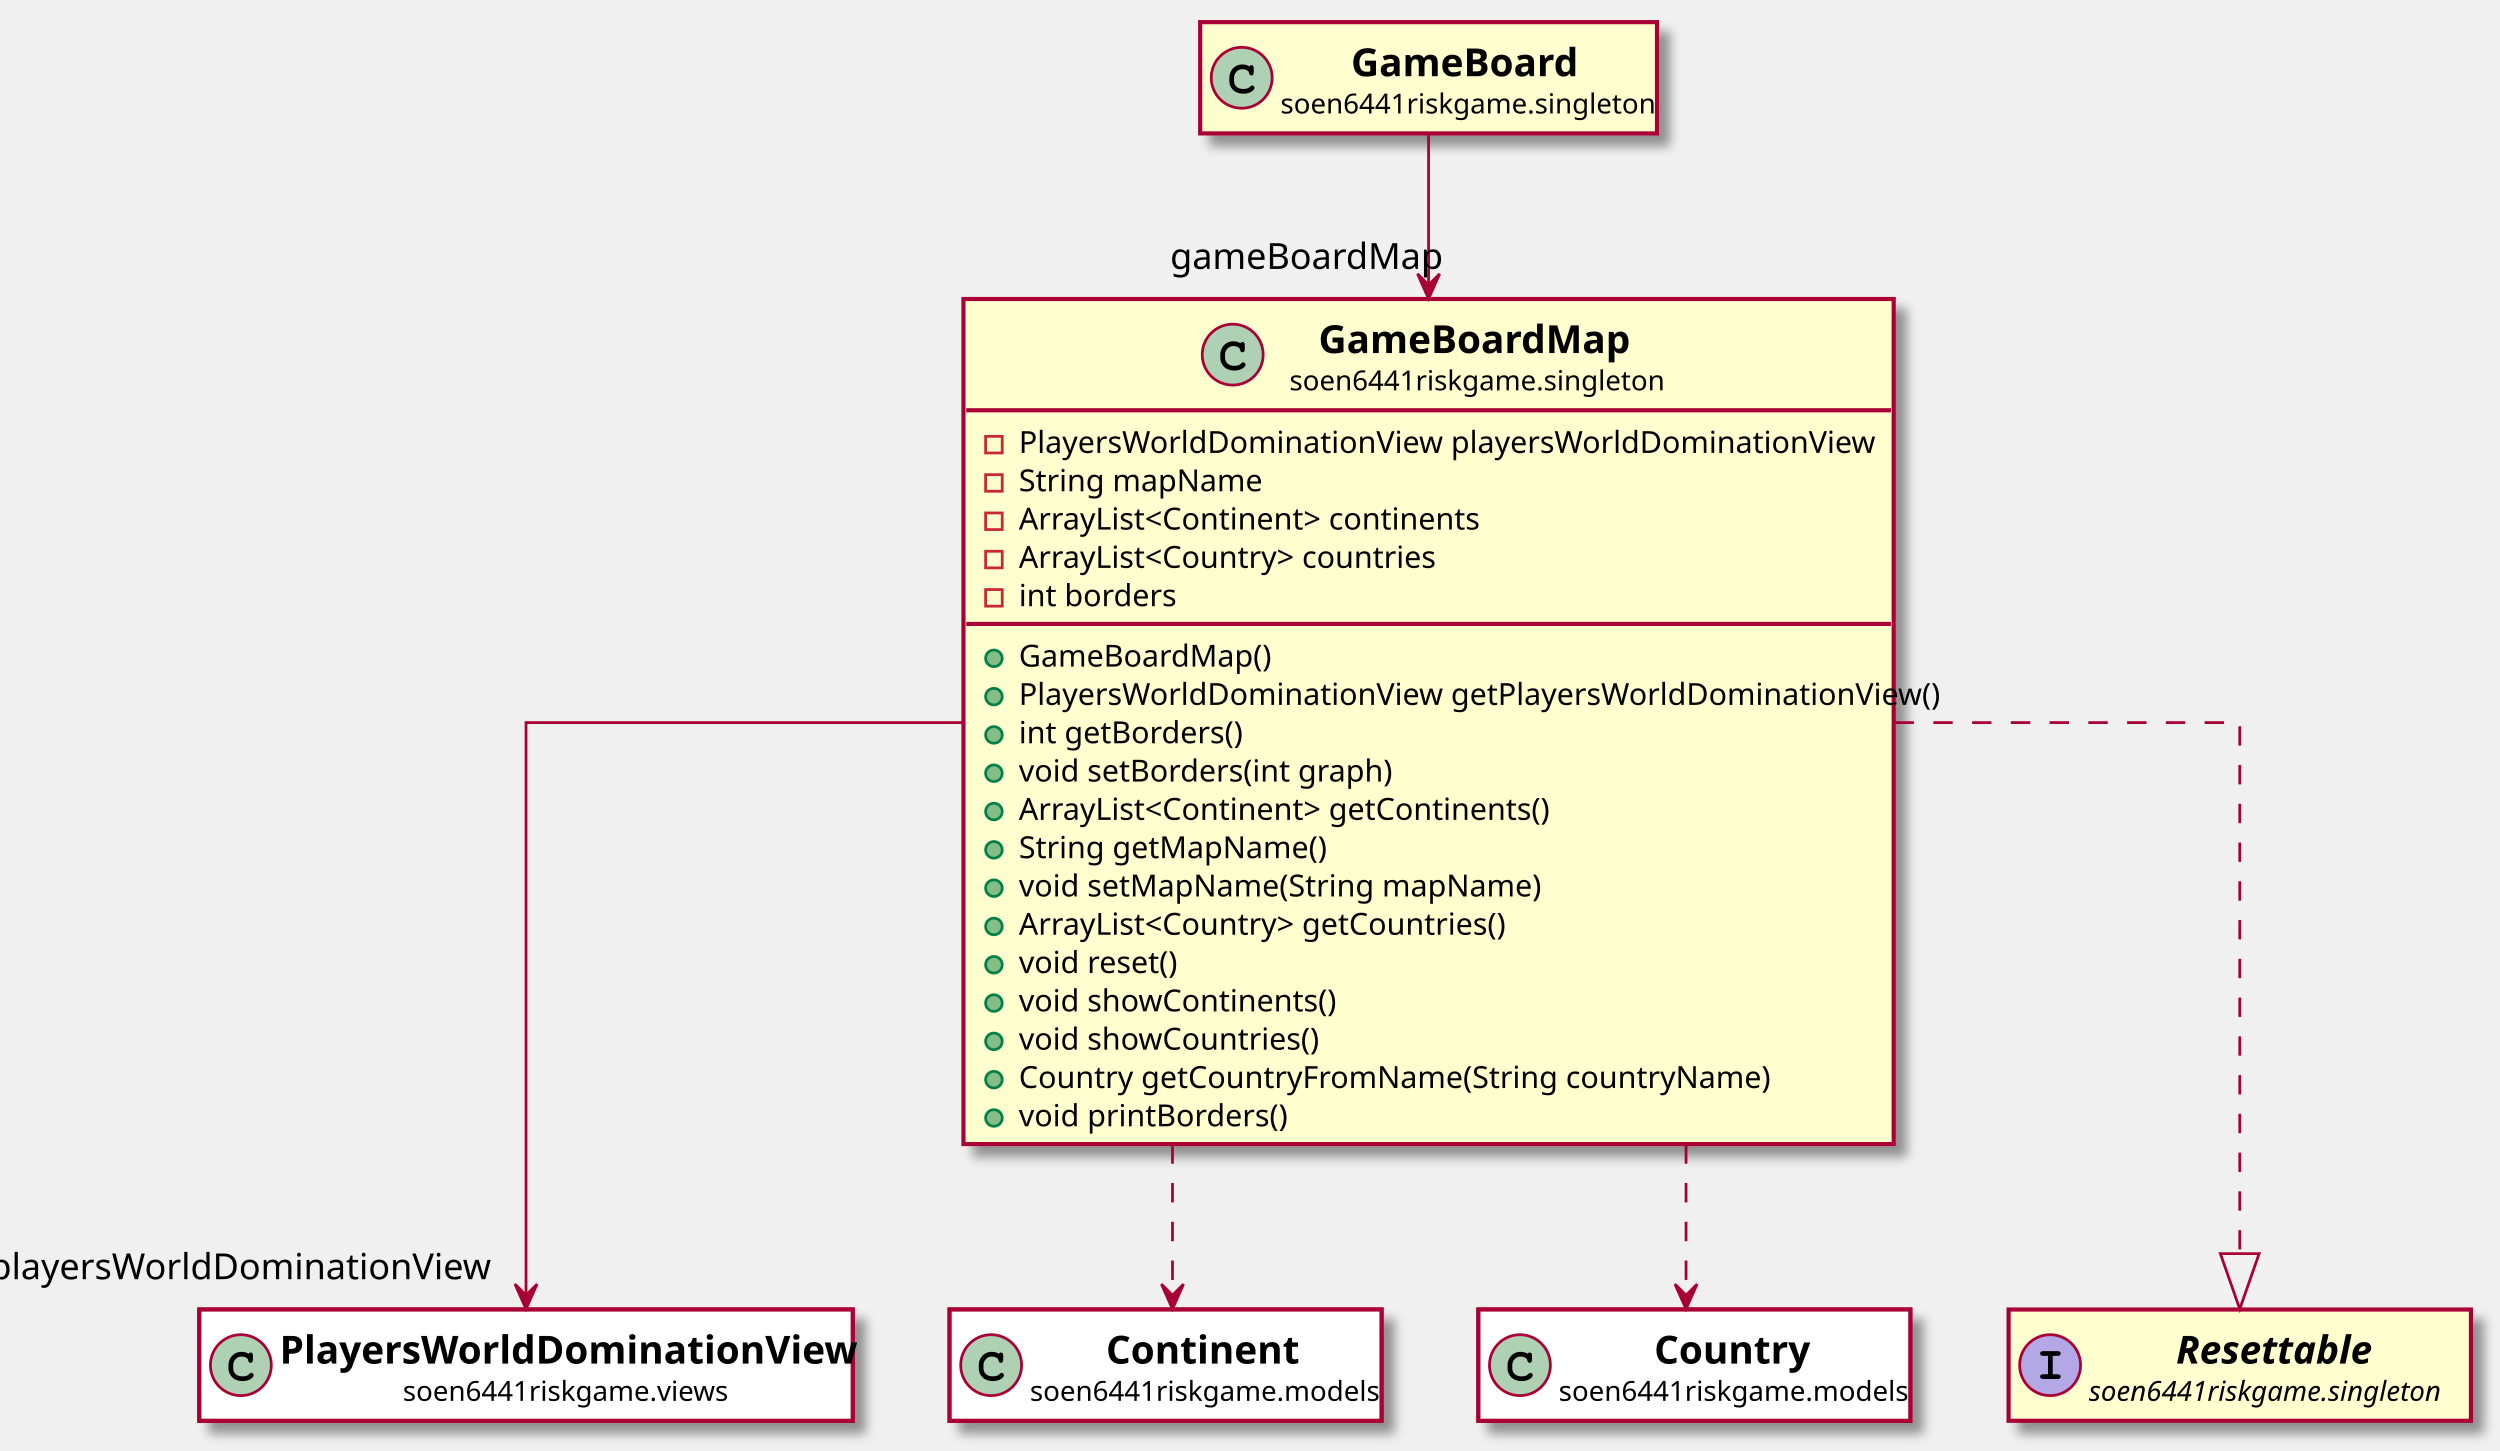
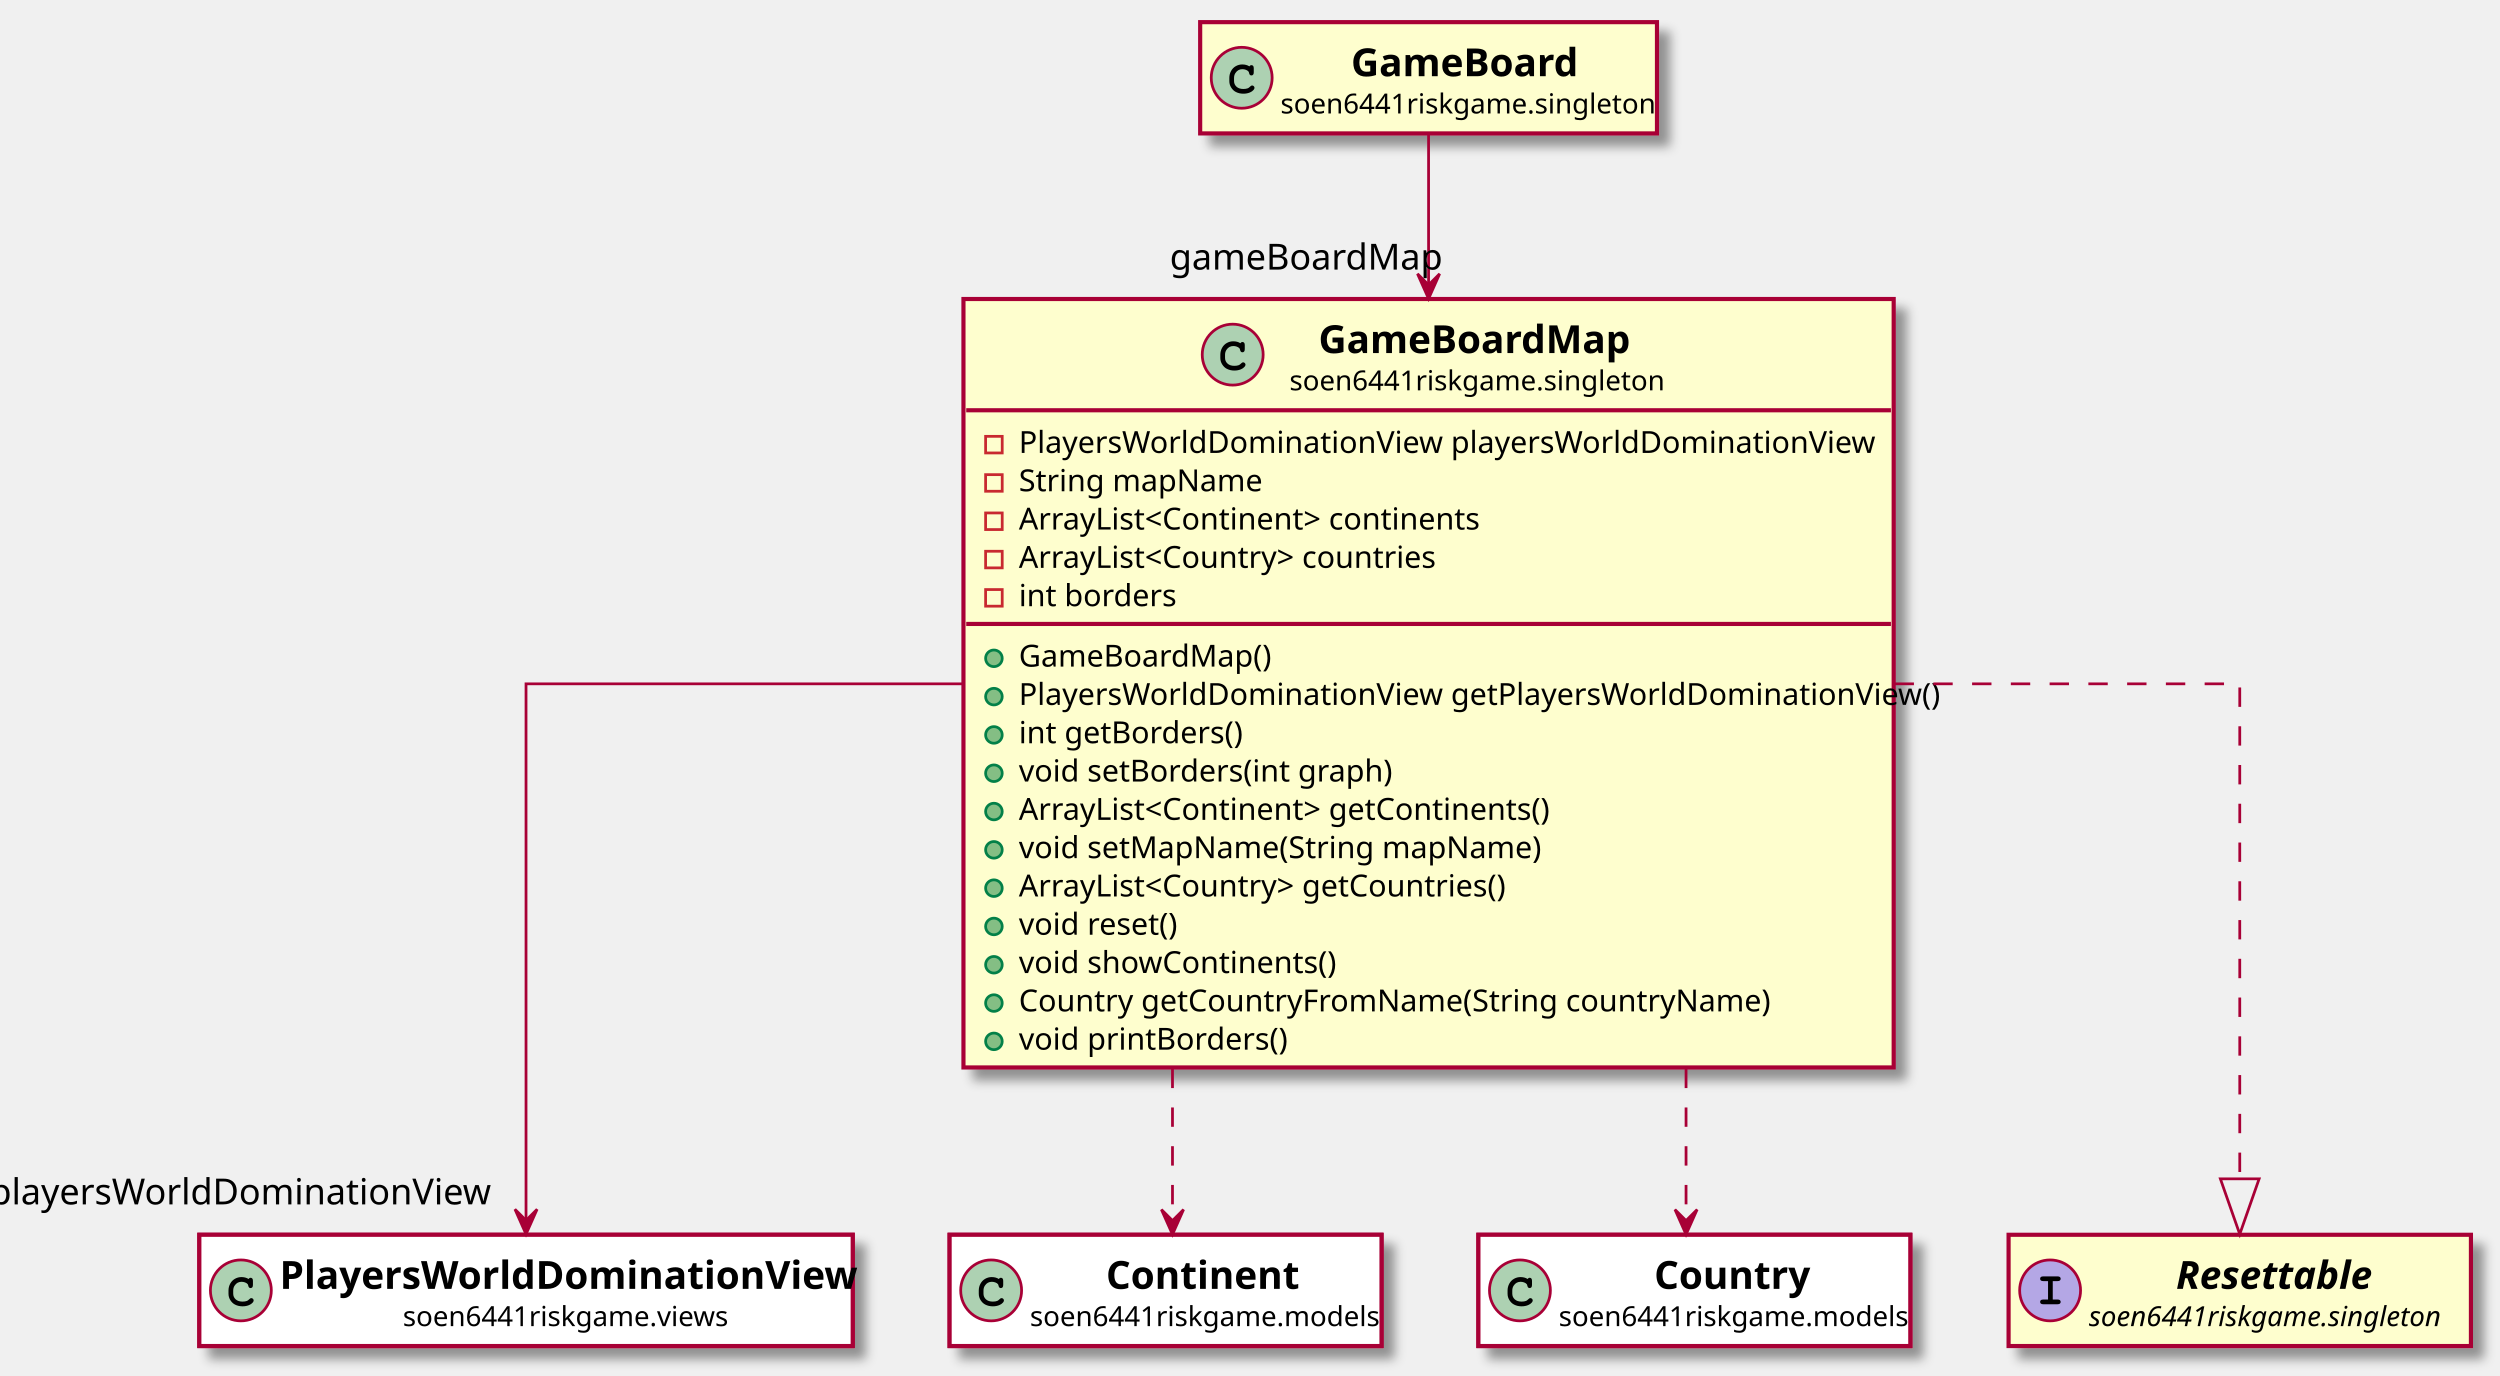
- <svg xmlns="http://www.w3.org/2000/svg" xmlns:xlink="http://www.w3.org/1999/xlink" contentScriptType="application/ecmascript" contentStyleType="text/css" height="524px" preserveAspectRatio="none" style="width:903px;height:524px;" version="1.1" viewBox="0 0 903 524" width="903px" zoomAndPan="magnify">
+ <svg xmlns="http://www.w3.org/2000/svg" xmlns:xlink="http://www.w3.org/1999/xlink" contentScriptType="application/ecmascript" contentStyleType="text/css" height="497px" preserveAspectRatio="none" style="width:903px;height:497px;" version="1.1" viewBox="0 0 903 497" width="903px" zoomAndPan="magnify">
  <defs>
-     <filter height="300%" id="f13gcjz2dlph5e" width="300%" x="-1" y="-1">
+     <filter height="300%" id="f1mebuelljmklb" width="300%" x="-1" y="-1">
      <feGaussianBlur result="blurOut" stdDeviation="2.0" />
      <feColorMatrix in="blurOut" result="blurOut2" type="matrix" values="0 0 0 0 0 0 0 0 0 0 0 0 0 0 0 0 0 0 .4 0" />
      <feOffset dx="4.0" dy="4.0" in="blurOut2" result="blurOut3" />
      <feBlend in="SourceGraphic" in2="blurOut3" mode="normal" />
    </filter>
  </defs>
  <g>
    <a target="_parent" xlink:actuate="onRequest" xlink:href="../../soen6441riskgame/singleton/GameBoardMap.html" xlink:show="new" xlink:title="soen6441riskgame.singleton.GameBoardMap" xlink:type="simple">
-       <rect fill="#FEFECE" filter="url(#f13gcjz2dlph5e)" height="305.234" id="soen6441riskgame.singleton.GameBoardMap" style="stroke: #A80036; stroke-width: 1.5;" width="336" x="348" y="108" />
+       <rect fill="#FEFECE" filter="url(#f1mebuelljmklb)" height="277.562" id="soen6441riskgame.singleton.GameBoardMap" style="stroke: #A80036; stroke-width: 1.5;" width="336" x="348" y="108" />
      <ellipse cx="445.25" cy="128.094" fill="#ADD1B2" rx="11" ry="11" style="stroke: #A80036; stroke-width: 1.0;" />
      <path d="M448.016,123.969 Q448.172,123.75 448.359,123.641 Q448.547,123.531 448.766,123.531 Q449.141,123.531 449.375,123.789 Q449.609,124.047 449.609,124.656 L449.609,126.109 Q449.609,126.719 449.375,126.984 Q449.141,127.25 448.766,127.25 Q448.422,127.25 448.219,127.047 Q448.016,126.859 447.906,126.344 Q447.859,125.984 447.672,125.797 Q447.344,125.422 446.734,125.203 Q446.125,124.984 445.5,124.984 Q444.734,124.984 444.102,125.312 Q443.469,125.641 442.977,126.391 Q442.484,127.141 442.484,128.172 L442.484,129.266 Q442.484,130.5 443.375,131.32 Q444.266,132.141 445.859,132.141 Q446.797,132.141 447.453,131.891 Q447.844,131.734 448.266,131.297 Q448.531,131.031 448.68,130.953 Q448.828,130.875 449.031,130.875 Q449.359,130.875 449.617,131.133 Q449.875,131.391 449.875,131.734 Q449.875,132.078 449.531,132.484 Q449.031,133.062 448.234,133.391 Q447.156,133.844 445.859,133.844 Q444.344,133.844 443.141,133.219 Q442.156,132.719 441.469,131.648 Q440.781,130.578 440.781,129.297 L440.781,128.141 Q440.781,126.812 441.398,125.664 Q442.016,124.516 443.109,123.898 Q444.203,123.281 445.438,123.281 Q446.172,123.281 446.82,123.445 Q447.469,123.609 448.016,123.969 Z " />
      <text fill="#000000" font-family="sans-serif" font-size="14" font-weight="bold" lengthAdjust="spacingAndGlyphs" textLength="112" x="476.25" y="127.533">GameBoardMap</text>
      <text fill="#000000" font-family="sans-serif" font-size="10" lengthAdjust="spacingAndGlyphs" textLength="133" x="465.75" y="140.99">soen6441riskgame.singleton</text>
      <line style="stroke: #A80036; stroke-width: 1.5;" x1="349" x2="683" y1="148.188" y2="148.188" />
      <rect fill="none" height="6" style="stroke: #C82930; stroke-width: 1.0;" width="6" x="356" y="157.606" />
      <text fill="#000000" font-family="sans-serif" font-size="11" lengthAdjust="spacingAndGlyphs" textLength="287" x="368" y="163.606">PlayersWorldDominationView playersWorldDominationView</text>
      <rect fill="none" height="6" style="stroke: #C82930; stroke-width: 1.0;" width="6" x="356" y="171.441" />
      <text fill="#000000" font-family="sans-serif" font-size="11" lengthAdjust="spacingAndGlyphs" textLength="78" x="368" y="177.442">String mapName</text>
      <rect fill="none" height="6" style="stroke: #C82930; stroke-width: 1.0;" width="6" x="356" y="185.277" />
      <text fill="#000000" font-family="sans-serif" font-size="11" lengthAdjust="spacingAndGlyphs" textLength="155" x="368" y="191.278">ArrayList&lt;Continent&gt; continents</text>
      <rect fill="none" height="6" style="stroke: #C82930; stroke-width: 1.0;" width="6" x="356" y="199.113" />
      <text fill="#000000" font-family="sans-serif" font-size="11" lengthAdjust="spacingAndGlyphs" textLength="143" x="368" y="205.114">ArrayList&lt;Country&gt; countries</text>
      <rect fill="none" height="6" style="stroke: #C82930; stroke-width: 1.0;" width="6" x="356" y="212.949" />
      <text fill="#000000" font-family="sans-serif" font-size="11" lengthAdjust="spacingAndGlyphs" textLength="52" x="368" y="218.95">int borders</text>
      <line style="stroke: #A80036; stroke-width: 1.5;" x1="349" x2="683" y1="225.367" y2="225.367" />
      <ellipse cx="359" cy="237.785" fill="#84BE84" rx="3" ry="3" style="stroke: #038048; stroke-width: 1.0;" />
      <text fill="#000000" font-family="sans-serif" font-size="11" lengthAdjust="spacingAndGlyphs" textLength="85" x="368" y="240.786">GameBoardMap()</text>
      <ellipse cx="359" cy="251.621" fill="#84BE84" rx="3" ry="3" style="stroke: #038048; stroke-width: 1.0;" />
      <text fill="#000000" font-family="sans-serif" font-size="11" lengthAdjust="spacingAndGlyphs" textLength="310" x="368" y="254.622">PlayersWorldDominationView getPlayersWorldDominationView()</text>
      <ellipse cx="359" cy="265.457" fill="#84BE84" rx="3" ry="3" style="stroke: #038048; stroke-width: 1.0;" />
      <text fill="#000000" font-family="sans-serif" font-size="11" lengthAdjust="spacingAndGlyphs" textLength="76" x="368" y="268.458">int getBorders()</text>
      <ellipse cx="359" cy="279.293" fill="#84BE84" rx="3" ry="3" style="stroke: #038048; stroke-width: 1.0;" />
      <text fill="#000000" font-family="sans-serif" font-size="11" lengthAdjust="spacingAndGlyphs" textLength="127" x="368" y="282.294">void setBorders(int graph)</text>
      <ellipse cx="359" cy="293.129" fill="#84BE84" rx="3" ry="3" style="stroke: #038048; stroke-width: 1.0;" />
      <text fill="#000000" font-family="sans-serif" font-size="11" lengthAdjust="spacingAndGlyphs" textLength="179" x="368" y="296.13">ArrayList&lt;Continent&gt; getContinents()</text>
      <ellipse cx="359" cy="306.965" fill="#84BE84" rx="3" ry="3" style="stroke: #038048; stroke-width: 1.0;" />
-       <text fill="#000000" font-family="sans-serif" font-size="11" lengthAdjust="spacingAndGlyphs" textLength="101" x="368" y="309.966">String getMapName()</text>
+       <text fill="#000000" font-family="sans-serif" font-size="11" lengthAdjust="spacingAndGlyphs" textLength="171" x="368" y="309.966">void setMapName(String mapName)</text>
      <ellipse cx="359" cy="320.801" fill="#84BE84" rx="3" ry="3" style="stroke: #038048; stroke-width: 1.0;" />
-       <text fill="#000000" font-family="sans-serif" font-size="11" lengthAdjust="spacingAndGlyphs" textLength="171" x="368" y="323.802">void setMapName(String mapName)</text>
+       <text fill="#000000" font-family="sans-serif" font-size="11" lengthAdjust="spacingAndGlyphs" textLength="167" x="368" y="323.802">ArrayList&lt;Country&gt; getCountries()</text>
      <ellipse cx="359" cy="334.637" fill="#84BE84" rx="3" ry="3" style="stroke: #038048; stroke-width: 1.0;" />
-       <text fill="#000000" font-family="sans-serif" font-size="11" lengthAdjust="spacingAndGlyphs" textLength="167" x="368" y="337.638">ArrayList&lt;Country&gt; getCountries()</text>
+       <text fill="#000000" font-family="sans-serif" font-size="11" lengthAdjust="spacingAndGlyphs" textLength="56" x="368" y="337.638">void reset()</text>
      <ellipse cx="359" cy="348.473" fill="#84BE84" rx="3" ry="3" style="stroke: #038048; stroke-width: 1.0;" />
-       <text fill="#000000" font-family="sans-serif" font-size="11" lengthAdjust="spacingAndGlyphs" textLength="56" x="368" y="351.474">void reset()</text>
+       <text fill="#000000" font-family="sans-serif" font-size="11" lengthAdjust="spacingAndGlyphs" textLength="110" x="368" y="351.474">void showContinents()</text>
      <ellipse cx="359" cy="362.309" fill="#84BE84" rx="3" ry="3" style="stroke: #038048; stroke-width: 1.0;" />
-       <text fill="#000000" font-family="sans-serif" font-size="11" lengthAdjust="spacingAndGlyphs" textLength="110" x="368" y="365.31">void showContinents()</text>
+       <text fill="#000000" font-family="sans-serif" font-size="11" lengthAdjust="spacingAndGlyphs" textLength="248" x="368" y="365.31">Country getCountryFromName(String countryName)</text>
      <ellipse cx="359" cy="376.144" fill="#84BE84" rx="3" ry="3" style="stroke: #038048; stroke-width: 1.0;" />
-       <text fill="#000000" font-family="sans-serif" font-size="11" lengthAdjust="spacingAndGlyphs" textLength="105" x="368" y="379.146">void showCountries()</text>
-       <ellipse cx="359" cy="389.981" fill="#84BE84" rx="3" ry="3" style="stroke: #038048; stroke-width: 1.0;" />
-       <text fill="#000000" font-family="sans-serif" font-size="11" lengthAdjust="spacingAndGlyphs" textLength="248" x="368" y="392.981">Country getCountryFromName(String countryName)</text>
-       <ellipse cx="359" cy="403.816" fill="#84BE84" rx="3" ry="3" style="stroke: #038048; stroke-width: 1.0;" />
-       <text fill="#000000" font-family="sans-serif" font-size="11" lengthAdjust="spacingAndGlyphs" textLength="91" x="368" y="406.817">void printBorders()</text>
+       <text fill="#000000" font-family="sans-serif" font-size="11" lengthAdjust="spacingAndGlyphs" textLength="91" x="368" y="379.146">void printBorders()</text>
    </a>
    <a target="_parent" xlink:actuate="onRequest" xlink:href="../../soen6441riskgame/singleton/GameBoard.html" xlink:show="new" xlink:title="soen6441riskgame.singleton.GameBoard" xlink:type="simple">
-       <rect fill="#FEFECE" filter="url(#f13gcjz2dlph5e)" height="40.188" id="soen6441riskgame.singleton.GameBoard" style="stroke: #A80036; stroke-width: 1.5;" width="165" x="433.5" y="8" />
+       <rect fill="#FEFECE" filter="url(#f1mebuelljmklb)" height="40.188" id="soen6441riskgame.singleton.GameBoard" style="stroke: #A80036; stroke-width: 1.5;" width="165" x="433.5" y="8" />
      <ellipse cx="448.5" cy="28.094" fill="#ADD1B2" rx="11" ry="11" style="stroke: #A80036; stroke-width: 1.0;" />
      <path d="M451.266,23.969 Q451.422,23.75 451.609,23.641 Q451.797,23.531 452.016,23.531 Q452.391,23.531 452.625,23.789 Q452.859,24.047 452.859,24.656 L452.859,26.109 Q452.859,26.719 452.625,26.984 Q452.391,27.25 452.016,27.25 Q451.672,27.25 451.469,27.047 Q451.266,26.859 451.156,26.344 Q451.109,25.984 450.922,25.797 Q450.594,25.422 449.984,25.203 Q449.375,24.984 448.75,24.984 Q447.984,24.984 447.352,25.312 Q446.719,25.641 446.227,26.391 Q445.734,27.141 445.734,28.172 L445.734,29.266 Q445.734,30.5 446.625,31.32 Q447.516,32.141 449.109,32.141 Q450.047,32.141 450.703,31.891 Q451.094,31.734 451.516,31.297 Q451.781,31.031 451.93,30.953 Q452.078,30.875 452.281,30.875 Q452.609,30.875 452.867,31.133 Q453.125,31.391 453.125,31.734 Q453.125,32.078 452.781,32.484 Q452.281,33.062 451.484,33.391 Q450.406,33.844 449.109,33.844 Q447.594,33.844 446.391,33.219 Q445.406,32.719 444.719,31.648 Q444.031,30.578 444.031,29.297 L444.031,28.141 Q444.031,26.812 444.648,25.664 Q445.266,24.516 446.359,23.898 Q447.453,23.281 448.688,23.281 Q449.422,23.281 450.07,23.445 Q450.719,23.609 451.266,23.969 Z " />
      <text fill="#000000" font-family="sans-serif" font-size="14" font-weight="bold" lengthAdjust="spacingAndGlyphs" textLength="82" x="488" y="27.533">GameBoard</text>
      <text fill="#000000" font-family="sans-serif" font-size="10" lengthAdjust="spacingAndGlyphs" textLength="133" x="462.5" y="40.99">soen6441riskgame.singleton</text>
    </a>
    <a target="_parent" xlink:actuate="onRequest" xlink:href="../../soen6441riskgame/views/PlayersWorldDominationView.html" xlink:show="new" xlink:title="soen6441riskgame.views.PlayersWorldDominationView" xlink:type="simple">
-       <rect fill="#FFFFFF" filter="url(#f13gcjz2dlph5e)" height="40.188" id="soen6441riskgame.views.PlayersWorldDominationView" style="stroke: #A80036; stroke-width: 1.5;" width="236" x="72" y="473" />
-       <rect fill="#FFFFFF" height="40.188" style="stroke: #A80036; stroke-width: 1.5;" width="236" x="72" y="473" />
-       <ellipse cx="87" cy="493.094" fill="#ADD1B2" rx="11" ry="11" style="stroke: #A80036; stroke-width: 1.0;" />
-       <path d="M89.766,488.969 Q89.922,488.75 90.109,488.641 Q90.297,488.531 90.516,488.531 Q90.891,488.531 91.125,488.789 Q91.359,489.047 91.359,489.656 L91.359,491.109 Q91.359,491.719 91.125,491.984 Q90.891,492.25 90.516,492.25 Q90.172,492.25 89.969,492.047 Q89.766,491.859 89.656,491.344 Q89.609,490.984 89.422,490.797 Q89.094,490.422 88.484,490.203 Q87.875,489.984 87.25,489.984 Q86.484,489.984 85.852,490.312 Q85.219,490.641 84.727,491.391 Q84.234,492.141 84.234,493.172 L84.234,494.266 Q84.234,495.5 85.125,496.32 Q86.016,497.141 87.609,497.141 Q88.547,497.141 89.203,496.891 Q89.594,496.734 90.016,496.297 Q90.281,496.031 90.43,495.953 Q90.578,495.875 90.781,495.875 Q91.109,495.875 91.367,496.133 Q91.625,496.391 91.625,496.734 Q91.625,497.078 91.281,497.484 Q90.781,498.062 89.984,498.391 Q88.906,498.844 87.609,498.844 Q86.094,498.844 84.891,498.219 Q83.906,497.719 83.219,496.648 Q82.531,495.578 82.531,494.297 L82.531,493.141 Q82.531,491.812 83.148,490.664 Q83.766,489.516 84.859,488.898 Q85.953,488.281 87.188,488.281 Q87.922,488.281 88.57,488.445 Q89.219,488.609 89.766,488.969 Z " />
-       <text fill="#000000" font-family="sans-serif" font-size="14" font-weight="bold" lengthAdjust="spacingAndGlyphs" textLength="204" x="101" y="492.533">PlayersWorldDominationView</text>
-       <text fill="#000000" font-family="sans-serif" font-size="10" lengthAdjust="spacingAndGlyphs" textLength="115" x="145.5" y="505.99">soen6441riskgame.views</text>
+       <rect fill="#FFFFFF" filter="url(#f1mebuelljmklb)" height="40.188" id="soen6441riskgame.views.PlayersWorldDominationView" style="stroke: #A80036; stroke-width: 1.5;" width="236" x="72" y="446" />
+       <rect fill="#FFFFFF" height="40.188" style="stroke: #A80036; stroke-width: 1.5;" width="236" x="72" y="446" />
+       <ellipse cx="87" cy="466.094" fill="#ADD1B2" rx="11" ry="11" style="stroke: #A80036; stroke-width: 1.0;" />
+       <path d="M89.766,461.969 Q89.922,461.75 90.109,461.641 Q90.297,461.531 90.516,461.531 Q90.891,461.531 91.125,461.789 Q91.359,462.047 91.359,462.656 L91.359,464.109 Q91.359,464.719 91.125,464.984 Q90.891,465.25 90.516,465.25 Q90.172,465.25 89.969,465.047 Q89.766,464.859 89.656,464.344 Q89.609,463.984 89.422,463.797 Q89.094,463.422 88.484,463.203 Q87.875,462.984 87.25,462.984 Q86.484,462.984 85.852,463.312 Q85.219,463.641 84.727,464.391 Q84.234,465.141 84.234,466.172 L84.234,467.266 Q84.234,468.5 85.125,469.32 Q86.016,470.141 87.609,470.141 Q88.547,470.141 89.203,469.891 Q89.594,469.734 90.016,469.297 Q90.281,469.031 90.43,468.953 Q90.578,468.875 90.781,468.875 Q91.109,468.875 91.367,469.133 Q91.625,469.391 91.625,469.734 Q91.625,470.078 91.281,470.484 Q90.781,471.062 89.984,471.391 Q88.906,471.844 87.609,471.844 Q86.094,471.844 84.891,471.219 Q83.906,470.719 83.219,469.648 Q82.531,468.578 82.531,467.297 L82.531,466.141 Q82.531,464.812 83.148,463.664 Q83.766,462.516 84.859,461.898 Q85.953,461.281 87.188,461.281 Q87.922,461.281 88.57,461.445 Q89.219,461.609 89.766,461.969 Z " />
+       <text fill="#000000" font-family="sans-serif" font-size="14" font-weight="bold" lengthAdjust="spacingAndGlyphs" textLength="204" x="101" y="465.533">PlayersWorldDominationView</text>
+       <text fill="#000000" font-family="sans-serif" font-size="10" lengthAdjust="spacingAndGlyphs" textLength="115" x="145.5" y="478.99">soen6441riskgame.views</text>
    </a>
    <a target="_parent" xlink:actuate="onRequest" xlink:href="../../soen6441riskgame/models/Continent.html" xlink:show="new" xlink:title="soen6441riskgame.models.Continent" xlink:type="simple">
-       <rect fill="#FFFFFF" filter="url(#f13gcjz2dlph5e)" height="40.188" id="soen6441riskgame.models.Continent" style="stroke: #A80036; stroke-width: 1.5;" width="156" x="343" y="473" />
-       <rect fill="#FFFFFF" height="40.188" style="stroke: #A80036; stroke-width: 1.5;" width="156" x="343" y="473" />
-       <ellipse cx="358" cy="493.094" fill="#ADD1B2" rx="11" ry="11" style="stroke: #A80036; stroke-width: 1.0;" />
-       <path d="M360.766,488.969 Q360.922,488.75 361.109,488.641 Q361.297,488.531 361.516,488.531 Q361.891,488.531 362.125,488.789 Q362.359,489.047 362.359,489.656 L362.359,491.109 Q362.359,491.719 362.125,491.984 Q361.891,492.25 361.516,492.25 Q361.172,492.25 360.969,492.047 Q360.766,491.859 360.656,491.344 Q360.609,490.984 360.422,490.797 Q360.094,490.422 359.484,490.203 Q358.875,489.984 358.25,489.984 Q357.484,489.984 356.852,490.312 Q356.219,490.641 355.727,491.391 Q355.234,492.141 355.234,493.172 L355.234,494.266 Q355.234,495.5 356.125,496.32 Q357.016,497.141 358.609,497.141 Q359.547,497.141 360.203,496.891 Q360.594,496.734 361.016,496.297 Q361.281,496.031 361.43,495.953 Q361.578,495.875 361.781,495.875 Q362.109,495.875 362.367,496.133 Q362.625,496.391 362.625,496.734 Q362.625,497.078 362.281,497.484 Q361.781,498.062 360.984,498.391 Q359.906,498.844 358.609,498.844 Q357.094,498.844 355.891,498.219 Q354.906,497.719 354.219,496.648 Q353.531,495.578 353.531,494.297 L353.531,493.141 Q353.531,491.812 354.148,490.664 Q354.766,489.516 355.859,488.898 Q356.953,488.281 358.188,488.281 Q358.922,488.281 359.57,488.445 Q360.219,488.609 360.766,488.969 Z " />
-       <text fill="#000000" font-family="sans-serif" font-size="14" font-weight="bold" lengthAdjust="spacingAndGlyphs" textLength="69" x="399.5" y="492.533">Continent</text>
-       <text fill="#000000" font-family="sans-serif" font-size="10" lengthAdjust="spacingAndGlyphs" textLength="124" x="372" y="505.99">soen6441riskgame.models</text>
+       <rect fill="#FFFFFF" filter="url(#f1mebuelljmklb)" height="40.188" id="soen6441riskgame.models.Continent" style="stroke: #A80036; stroke-width: 1.5;" width="156" x="343" y="446" />
+       <rect fill="#FFFFFF" height="40.188" style="stroke: #A80036; stroke-width: 1.5;" width="156" x="343" y="446" />
+       <ellipse cx="358" cy="466.094" fill="#ADD1B2" rx="11" ry="11" style="stroke: #A80036; stroke-width: 1.0;" />
+       <path d="M360.766,461.969 Q360.922,461.75 361.109,461.641 Q361.297,461.531 361.516,461.531 Q361.891,461.531 362.125,461.789 Q362.359,462.047 362.359,462.656 L362.359,464.109 Q362.359,464.719 362.125,464.984 Q361.891,465.25 361.516,465.25 Q361.172,465.25 360.969,465.047 Q360.766,464.859 360.656,464.344 Q360.609,463.984 360.422,463.797 Q360.094,463.422 359.484,463.203 Q358.875,462.984 358.25,462.984 Q357.484,462.984 356.852,463.312 Q356.219,463.641 355.727,464.391 Q355.234,465.141 355.234,466.172 L355.234,467.266 Q355.234,468.5 356.125,469.32 Q357.016,470.141 358.609,470.141 Q359.547,470.141 360.203,469.891 Q360.594,469.734 361.016,469.297 Q361.281,469.031 361.43,468.953 Q361.578,468.875 361.781,468.875 Q362.109,468.875 362.367,469.133 Q362.625,469.391 362.625,469.734 Q362.625,470.078 362.281,470.484 Q361.781,471.062 360.984,471.391 Q359.906,471.844 358.609,471.844 Q357.094,471.844 355.891,471.219 Q354.906,470.719 354.219,469.648 Q353.531,468.578 353.531,467.297 L353.531,466.141 Q353.531,464.812 354.148,463.664 Q354.766,462.516 355.859,461.898 Q356.953,461.281 358.188,461.281 Q358.922,461.281 359.57,461.445 Q360.219,461.609 360.766,461.969 Z " />
+       <text fill="#000000" font-family="sans-serif" font-size="14" font-weight="bold" lengthAdjust="spacingAndGlyphs" textLength="69" x="399.5" y="465.533">Continent</text>
+       <text fill="#000000" font-family="sans-serif" font-size="10" lengthAdjust="spacingAndGlyphs" textLength="124" x="372" y="478.99">soen6441riskgame.models</text>
    </a>
    <a target="_parent" xlink:actuate="onRequest" xlink:href="../../soen6441riskgame/models/Country.html" xlink:show="new" xlink:title="soen6441riskgame.models.Country" xlink:type="simple">
-       <rect fill="#FFFFFF" filter="url(#f13gcjz2dlph5e)" height="40.188" id="soen6441riskgame.models.Country" style="stroke: #A80036; stroke-width: 1.5;" width="156" x="534" y="473" />
-       <rect fill="#FFFFFF" height="40.188" style="stroke: #A80036; stroke-width: 1.5;" width="156" x="534" y="473" />
-       <ellipse cx="549" cy="493.094" fill="#ADD1B2" rx="11" ry="11" style="stroke: #A80036; stroke-width: 1.0;" />
-       <path d="M551.766,488.969 Q551.922,488.75 552.109,488.641 Q552.297,488.531 552.516,488.531 Q552.891,488.531 553.125,488.789 Q553.359,489.047 553.359,489.656 L553.359,491.109 Q553.359,491.719 553.125,491.984 Q552.891,492.25 552.516,492.25 Q552.172,492.25 551.969,492.047 Q551.766,491.859 551.656,491.344 Q551.609,490.984 551.422,490.797 Q551.094,490.422 550.484,490.203 Q549.875,489.984 549.25,489.984 Q548.484,489.984 547.852,490.312 Q547.219,490.641 546.727,491.391 Q546.234,492.141 546.234,493.172 L546.234,494.266 Q546.234,495.5 547.125,496.32 Q548.016,497.141 549.609,497.141 Q550.547,497.141 551.203,496.891 Q551.594,496.734 552.016,496.297 Q552.281,496.031 552.43,495.953 Q552.578,495.875 552.781,495.875 Q553.109,495.875 553.367,496.133 Q553.625,496.391 553.625,496.734 Q553.625,497.078 553.281,497.484 Q552.781,498.062 551.984,498.391 Q550.906,498.844 549.609,498.844 Q548.094,498.844 546.891,498.219 Q545.906,497.719 545.219,496.648 Q544.531,495.578 544.531,494.297 L544.531,493.141 Q544.531,491.812 545.148,490.664 Q545.766,489.516 546.859,488.898 Q547.953,488.281 549.188,488.281 Q549.922,488.281 550.57,488.445 Q551.219,488.609 551.766,488.969 Z " />
-       <text fill="#000000" font-family="sans-serif" font-size="14" font-weight="bold" lengthAdjust="spacingAndGlyphs" textLength="55" x="597.5" y="492.533">Country</text>
-       <text fill="#000000" font-family="sans-serif" font-size="10" lengthAdjust="spacingAndGlyphs" textLength="124" x="563" y="505.99">soen6441riskgame.models</text>
+       <rect fill="#FFFFFF" filter="url(#f1mebuelljmklb)" height="40.188" id="soen6441riskgame.models.Country" style="stroke: #A80036; stroke-width: 1.5;" width="156" x="534" y="446" />
+       <rect fill="#FFFFFF" height="40.188" style="stroke: #A80036; stroke-width: 1.5;" width="156" x="534" y="446" />
+       <ellipse cx="549" cy="466.094" fill="#ADD1B2" rx="11" ry="11" style="stroke: #A80036; stroke-width: 1.0;" />
+       <path d="M551.766,461.969 Q551.922,461.75 552.109,461.641 Q552.297,461.531 552.516,461.531 Q552.891,461.531 553.125,461.789 Q553.359,462.047 553.359,462.656 L553.359,464.109 Q553.359,464.719 553.125,464.984 Q552.891,465.25 552.516,465.25 Q552.172,465.25 551.969,465.047 Q551.766,464.859 551.656,464.344 Q551.609,463.984 551.422,463.797 Q551.094,463.422 550.484,463.203 Q549.875,462.984 549.25,462.984 Q548.484,462.984 547.852,463.312 Q547.219,463.641 546.727,464.391 Q546.234,465.141 546.234,466.172 L546.234,467.266 Q546.234,468.5 547.125,469.32 Q548.016,470.141 549.609,470.141 Q550.547,470.141 551.203,469.891 Q551.594,469.734 552.016,469.297 Q552.281,469.031 552.43,468.953 Q552.578,468.875 552.781,468.875 Q553.109,468.875 553.367,469.133 Q553.625,469.391 553.625,469.734 Q553.625,470.078 553.281,470.484 Q552.781,471.062 551.984,471.391 Q550.906,471.844 549.609,471.844 Q548.094,471.844 546.891,471.219 Q545.906,470.719 545.219,469.648 Q544.531,468.578 544.531,467.297 L544.531,466.141 Q544.531,464.812 545.148,463.664 Q545.766,462.516 546.859,461.898 Q547.953,461.281 549.188,461.281 Q549.922,461.281 550.57,461.445 Q551.219,461.609 551.766,461.969 Z " />
+       <text fill="#000000" font-family="sans-serif" font-size="14" font-weight="bold" lengthAdjust="spacingAndGlyphs" textLength="55" x="597.5" y="465.533">Country</text>
+       <text fill="#000000" font-family="sans-serif" font-size="10" lengthAdjust="spacingAndGlyphs" textLength="124" x="563" y="478.99">soen6441riskgame.models</text>
    </a>
    <a target="_parent" xlink:actuate="onRequest" xlink:href="../../soen6441riskgame/singleton/Resettable.html" xlink:show="new" xlink:title="soen6441riskgame.singleton.Resettable" xlink:type="simple">
-       <rect fill="#FEFECE" filter="url(#f13gcjz2dlph5e)" height="40.188" id="soen6441riskgame.singleton.Resettable" style="stroke: #A80036; stroke-width: 1.5;" width="167" x="725.5" y="473" />
-       <ellipse cx="740.5" cy="493.094" fill="#B4A7E5" rx="11" ry="11" style="stroke: #A80036; stroke-width: 1.0;" />
-       <path d="M741.453,489.734 L741.453,496.391 L743.172,496.391 Q743.781,496.391 744.047,496.625 Q744.312,496.859 744.312,497.25 Q744.312,497.625 744.047,497.859 Q743.781,498.094 743.172,498.094 L738.031,498.094 Q737.422,498.094 737.156,497.859 Q736.891,497.625 736.891,497.234 Q736.891,496.859 737.156,496.625 Q737.422,496.391 738.031,496.391 L739.75,496.391 L739.75,489.734 L738.031,489.734 Q737.422,489.734 737.156,489.5 Q736.891,489.266 736.891,488.875 Q736.891,488.5 737.156,488.266 Q737.422,488.031 738.031,488.031 L743.172,488.031 Q743.781,488.031 744.047,488.266 Q744.312,488.5 744.312,488.875 Q744.312,489.266 744.047,489.5 Q743.781,489.734 743.172,489.734 L741.453,489.734 Z " />
-       <text fill="#000000" font-family="sans-serif" font-size="14" font-style="italic" font-weight="bold" lengthAdjust="spacingAndGlyphs" textLength="72" x="786" y="492.533">Resettable</text>
-       <text fill="#000000" font-family="sans-serif" font-size="10" font-style="italic" lengthAdjust="spacingAndGlyphs" textLength="135" x="754.5" y="505.99">soen6441riskgame.singleton</text>
+       <rect fill="#FEFECE" filter="url(#f1mebuelljmklb)" height="40.188" id="soen6441riskgame.singleton.Resettable" style="stroke: #A80036; stroke-width: 1.5;" width="167" x="725.5" y="446" />
+       <ellipse cx="740.5" cy="466.094" fill="#B4A7E5" rx="11" ry="11" style="stroke: #A80036; stroke-width: 1.0;" />
+       <path d="M741.453,462.734 L741.453,469.391 L743.172,469.391 Q743.781,469.391 744.047,469.625 Q744.312,469.859 744.312,470.25 Q744.312,470.625 744.047,470.859 Q743.781,471.094 743.172,471.094 L738.031,471.094 Q737.422,471.094 737.156,470.859 Q736.891,470.625 736.891,470.234 Q736.891,469.859 737.156,469.625 Q737.422,469.391 738.031,469.391 L739.75,469.391 L739.75,462.734 L738.031,462.734 Q737.422,462.734 737.156,462.5 Q736.891,462.266 736.891,461.875 Q736.891,461.5 737.156,461.266 Q737.422,461.031 738.031,461.031 L743.172,461.031 Q743.781,461.031 744.047,461.266 Q744.312,461.5 744.312,461.875 Q744.312,462.266 744.047,462.5 Q743.781,462.734 743.172,462.734 L741.453,462.734 Z " />
+       <text fill="#000000" font-family="sans-serif" font-size="14" font-style="italic" font-weight="bold" lengthAdjust="spacingAndGlyphs" textLength="72" x="786" y="465.533">Resettable</text>
+       <text fill="#000000" font-family="sans-serif" font-size="10" font-style="italic" lengthAdjust="spacingAndGlyphs" textLength="135" x="754.5" y="478.99">soen6441riskgame.singleton</text>
    </a>
-     <path d="M516,48.226 C516,48.226 516,102.91 516,102.91 " fill="none" id="soen6441riskgame.singleton.GameBoard-soen6441riskgame.singleton.GameBoardMap" style="stroke: #A80036; stroke-width: 1.0;" />
-     <polygon fill="#A80036" points="516,107.91,520,98.91,516,102.91,512,98.91,516,107.91" style="stroke: #A80036; stroke-width: 1.0;" />
-     <text fill="#000000" font-family="sans-serif" font-size="13" lengthAdjust="spacingAndGlyphs" textLength="91" x="422.654" y="97.128">gameBoardMap</text>
-     <path d="M347.748,261 C268.036,261 190,261 190,261 C190,261 190,467.817 190,467.817 " fill="none" id="soen6441riskgame.singleton.GameBoardMap-soen6441riskgame.views.PlayersWorldDominationView" style="stroke: #A80036; stroke-width: 1.0;" />
-     <polygon fill="#A80036" points="190,472.817,194,463.817,190,467.817,186,463.817,190,472.817" style="stroke: #A80036; stroke-width: 1.0;" />
-     <text fill="#000000" font-family="sans-serif" font-size="13" lengthAdjust="spacingAndGlyphs" textLength="169" x="-3.822" y="462.058">playersWorldDominationView</text>
-     <path d="M423.5,413.312 C423.5,413.312 423.5,467.823 423.5,467.823 " fill="none" id="soen6441riskgame.singleton.GameBoardMap-soen6441riskgame.models.Continent" style="stroke: #A80036; stroke-width: 1.0; stroke-dasharray: 7.0,7.0;" />
-     <polygon fill="#A80036" points="423.5,472.823,427.5,463.823,423.5,467.823,419.5,463.823,423.5,472.823" style="stroke: #A80036; stroke-width: 1.0;" />
-     <path d="M609,413.312 C609,413.312 609,467.823 609,467.823 " fill="none" id="soen6441riskgame.singleton.GameBoardMap-soen6441riskgame.models.Country" style="stroke: #A80036; stroke-width: 1.0; stroke-dasharray: 7.0,7.0;" />
-     <polygon fill="#A80036" points="609,472.823,613,463.823,609,467.823,605,463.823,609,472.823" style="stroke: #A80036; stroke-width: 1.0;" />
-     <path d="M684.317,261 C749.616,261 809,261 809,261 C809,261 809,452.817 809,452.817 " fill="none" id="soen6441riskgame.singleton.GameBoardMap-soen6441riskgame.singleton.Resettable" style="stroke: #A80036; stroke-width: 1.0; stroke-dasharray: 7.0,7.0;" />
-     <polygon fill="none" points="816,452.817,809,472.817,802,452.817,816,452.817" style="stroke: #A80036; stroke-width: 1.0;" />
+     <path d="M516,48.21 C516,48.21 516,102.897 516,102.897 " fill="none" id="soen6441riskgame.singleton.GameBoard-soen6441riskgame.singleton.GameBoardMap" style="stroke: #A80036; stroke-width: 1.0;" />
+     <polygon fill="#A80036" points="516,107.897,520,98.897,516,102.897,512,98.897,516,107.897" style="stroke: #A80036; stroke-width: 1.0;" />
+     <text fill="#000000" font-family="sans-serif" font-size="13" lengthAdjust="spacingAndGlyphs" textLength="91" x="422.512" y="97.369">gameBoardMap</text>
+     <path d="M347.748,247 C268.036,247 190,247 190,247 C190,247 190,440.79 190,440.79 " fill="none" id="soen6441riskgame.singleton.GameBoardMap-soen6441riskgame.views.PlayersWorldDominationView" style="stroke: #A80036; stroke-width: 1.0;" />
+     <polygon fill="#A80036" points="190,445.79,194,436.79,190,440.79,186,436.79,190,445.79" style="stroke: #A80036; stroke-width: 1.0;" />
+     <text fill="#000000" font-family="sans-serif" font-size="13" lengthAdjust="spacingAndGlyphs" textLength="169" x="-3.822" y="435.022">playersWorldDominationView</text>
+     <path d="M423.5,386.006 C423.5,386.006 423.5,440.888 423.5,440.888 " fill="none" id="soen6441riskgame.singleton.GameBoardMap-soen6441riskgame.models.Continent" style="stroke: #A80036; stroke-width: 1.0; stroke-dasharray: 7.0,7.0;" />
+     <polygon fill="#A80036" points="423.5,445.888,427.5,436.888,423.5,440.888,419.5,436.888,423.5,445.888" style="stroke: #A80036; stroke-width: 1.0;" />
+     <path d="M609,386.006 C609,386.006 609,440.888 609,440.888 " fill="none" id="soen6441riskgame.singleton.GameBoardMap-soen6441riskgame.models.Country" style="stroke: #A80036; stroke-width: 1.0; stroke-dasharray: 7.0,7.0;" />
+     <polygon fill="#A80036" points="609,445.888,613,436.888,609,440.888,605,436.888,609,445.888" style="stroke: #A80036; stroke-width: 1.0;" />
+     <path d="M684.317,247 C749.616,247 809,247 809,247 C809,247 809,425.79 809,425.79 " fill="none" id="soen6441riskgame.singleton.GameBoardMap-soen6441riskgame.singleton.Resettable" style="stroke: #A80036; stroke-width: 1.0; stroke-dasharray: 7.0,7.0;" />
+     <polygon fill="none" points="816,425.79,809,445.79,802,425.789,816,425.79" style="stroke: #A80036; stroke-width: 1.0;" />
  </g>
</svg>
